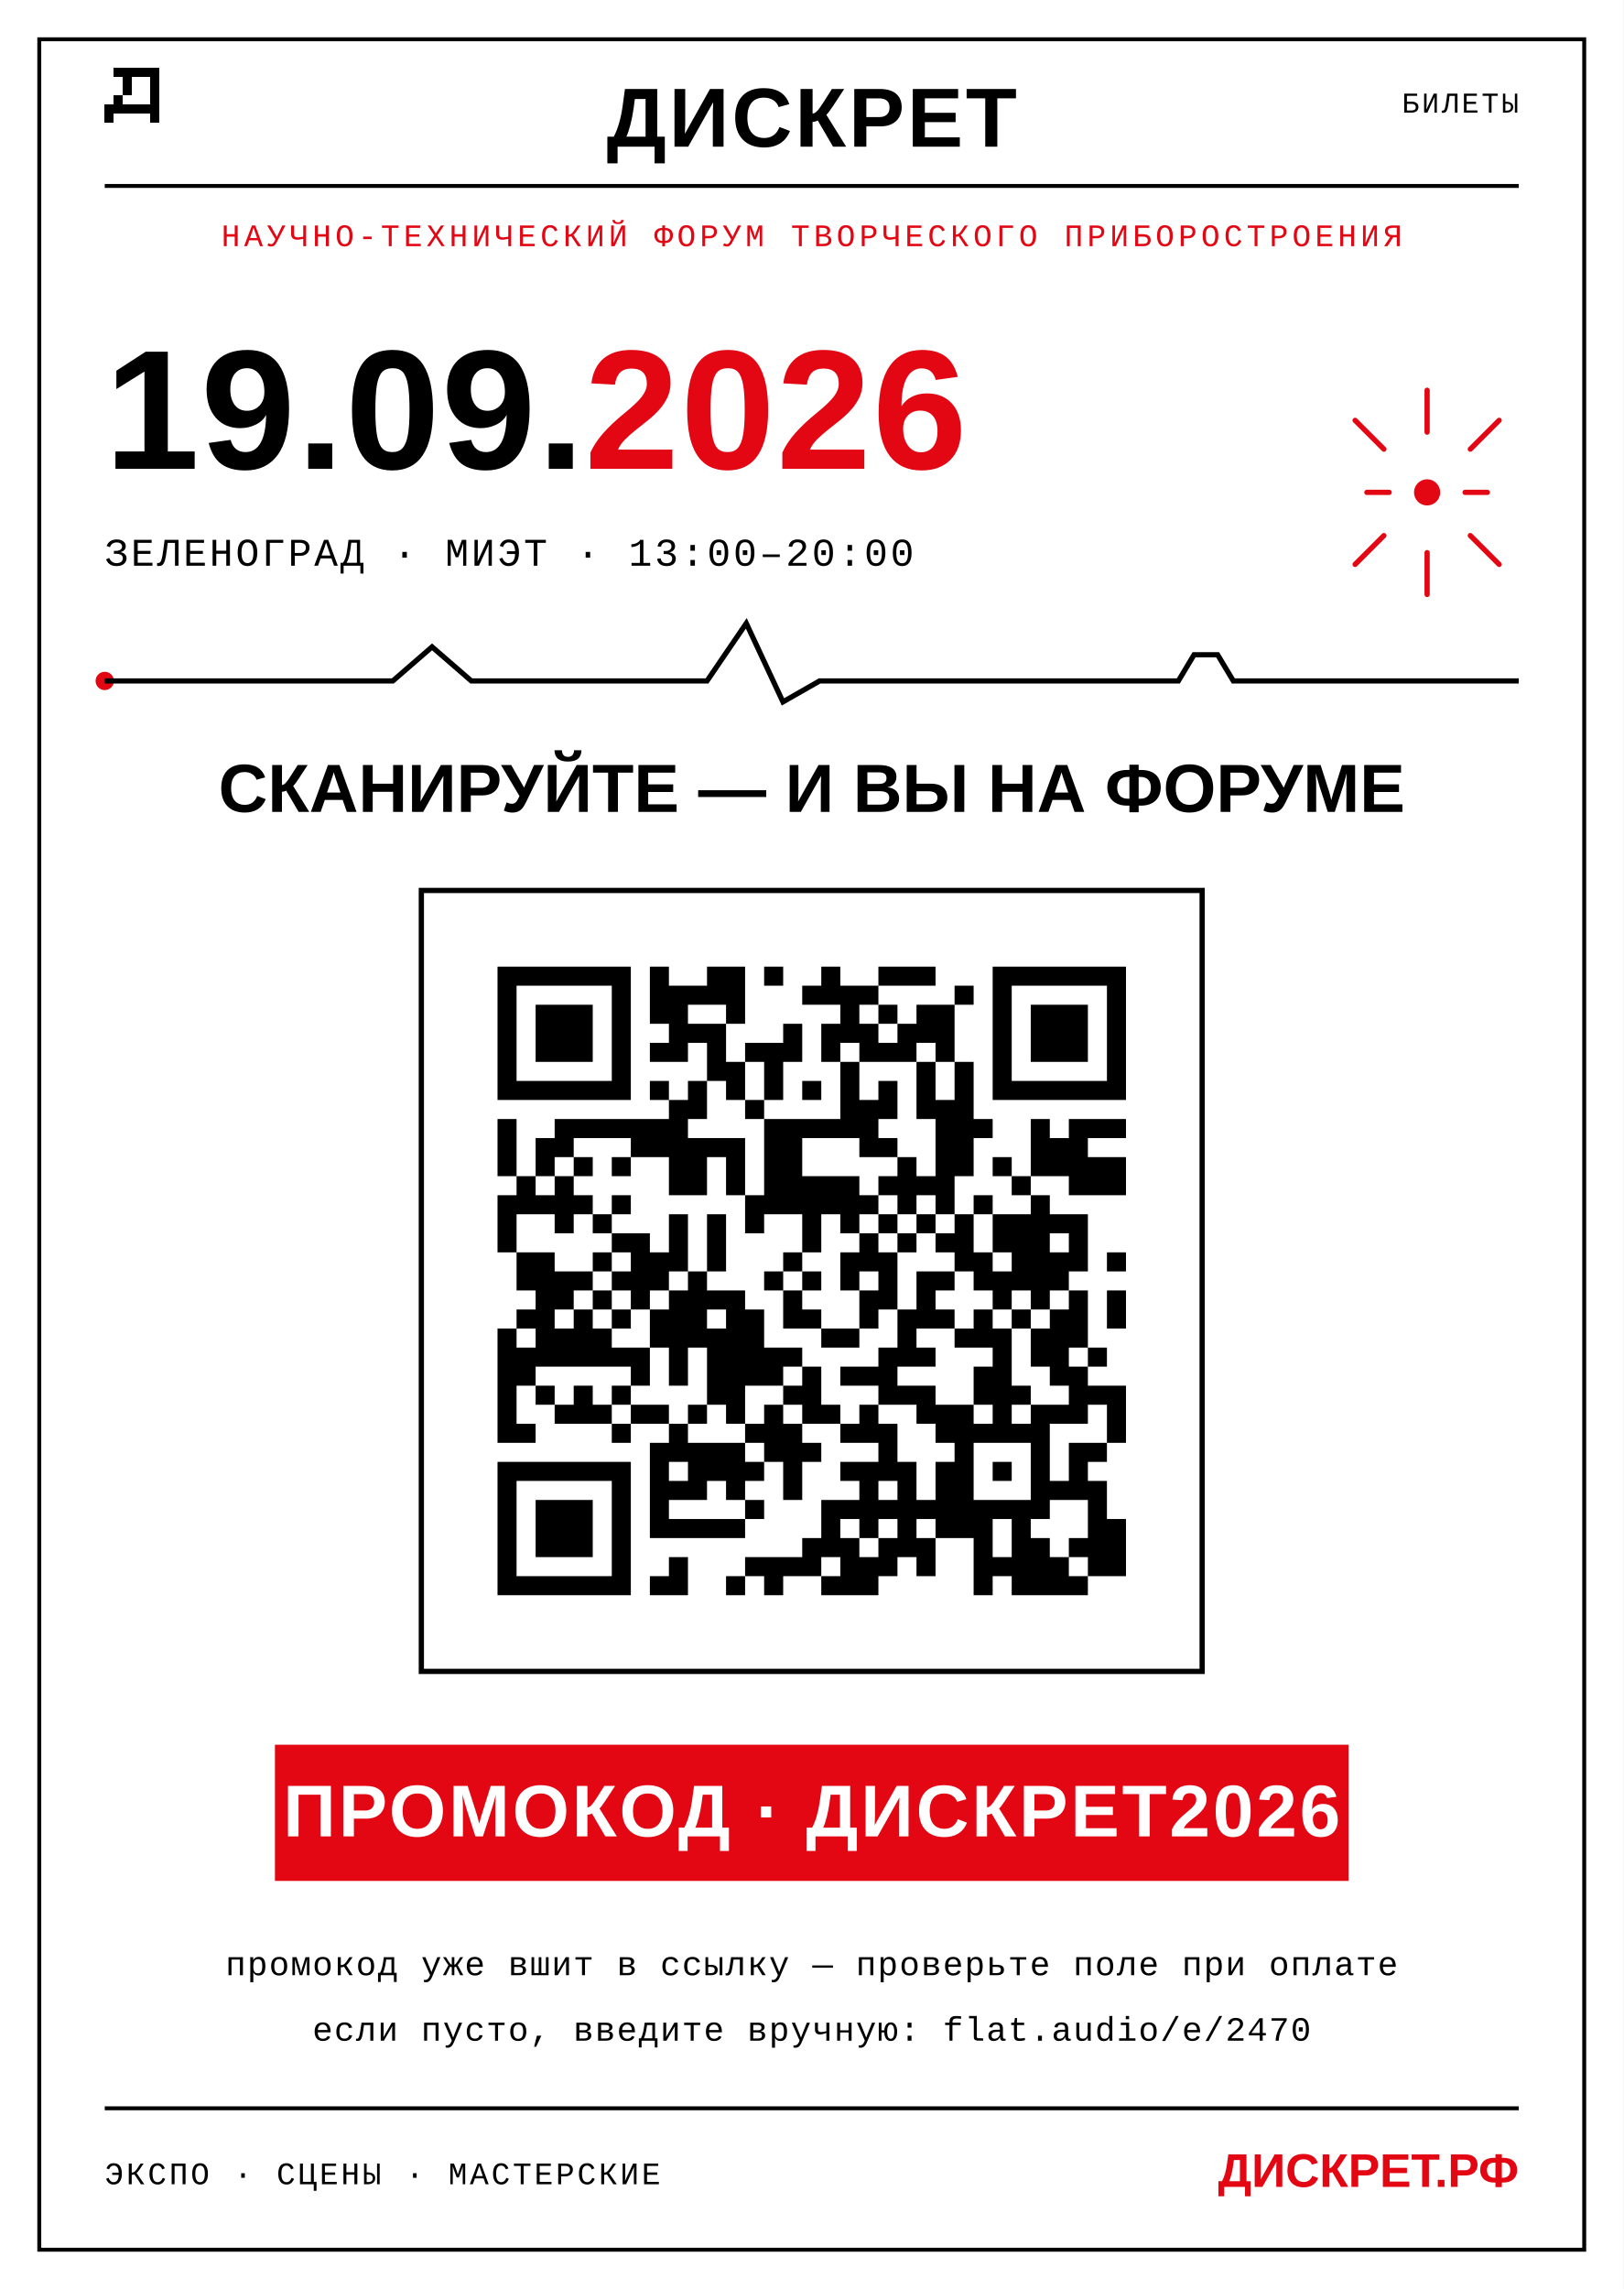
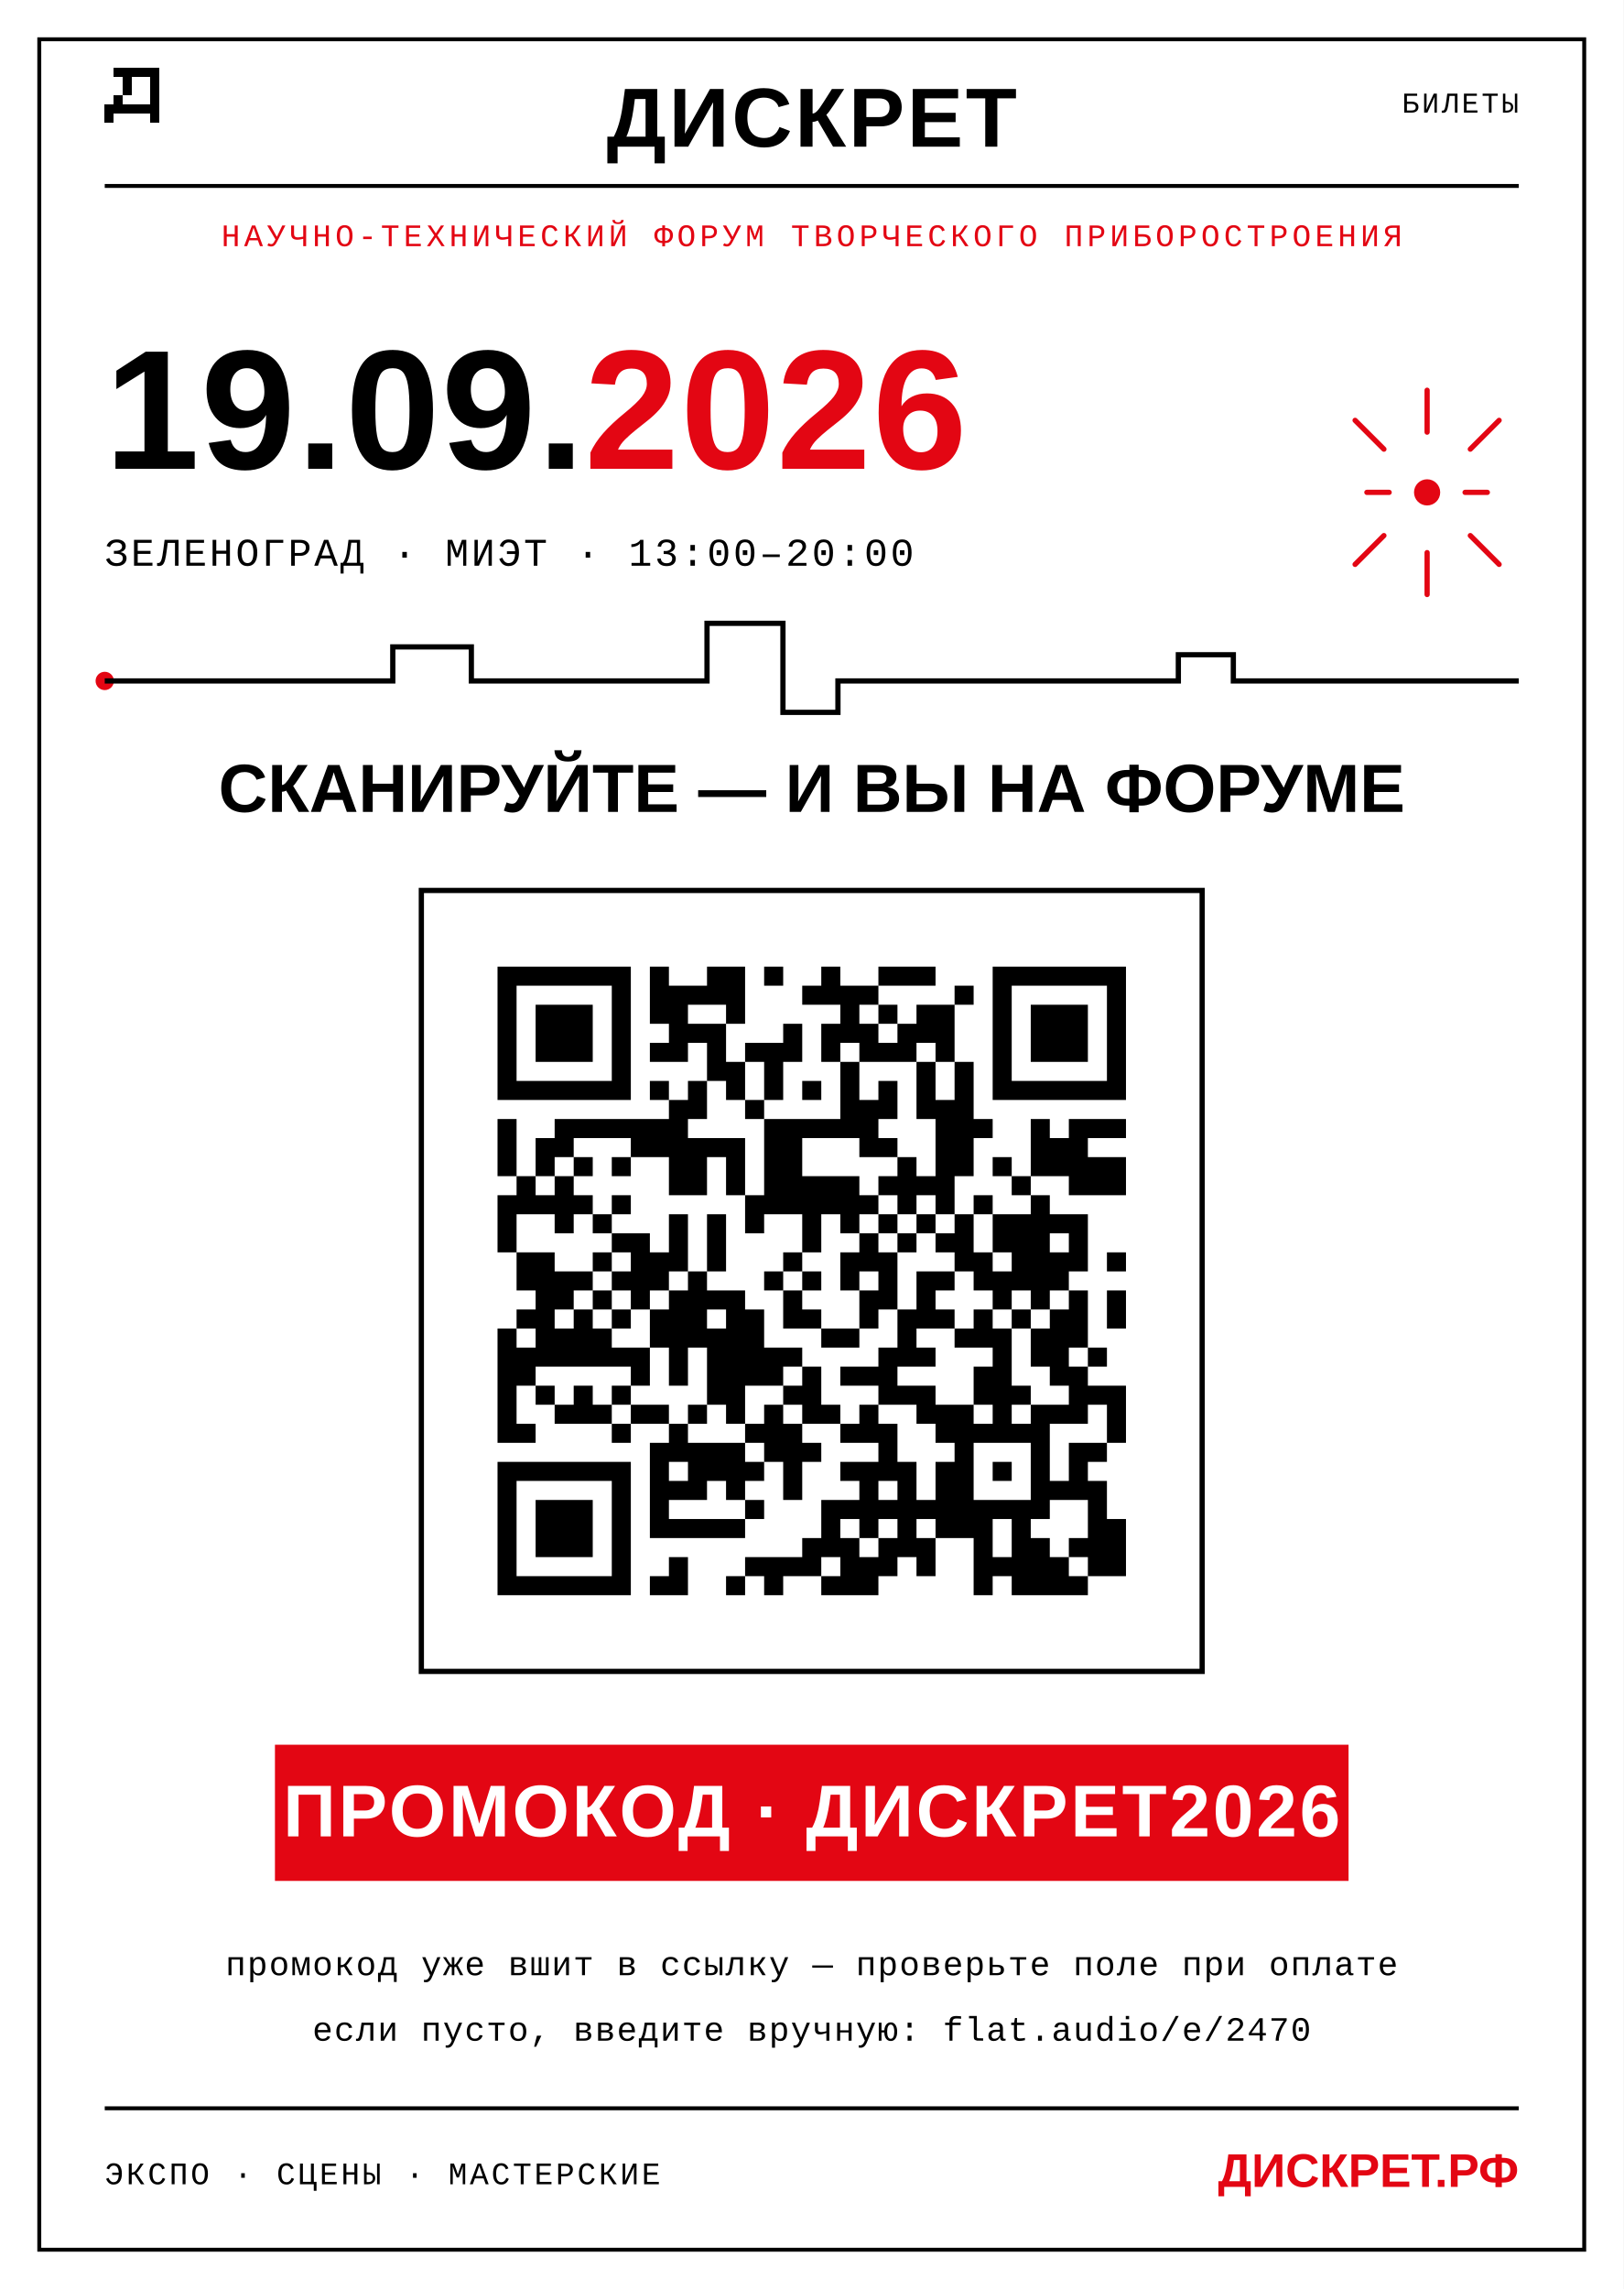
<svg xmlns="http://www.w3.org/2000/svg" width="1240" height="1748" viewBox="0 0 1240 1748" fill="none" font-family="'Arial Narrow','Helvetica Neue',Arial,sans-serif">
  <defs>
    <g id="logoD" shape-rendering="crispEdges" transform="scale(0.66667)">
      <rect x="10" y="0" width="2" height="12" />
      <rect x="2" y="0" width="8" height="2" />
      <rect x="4" y="2" width="2" height="4" />
      <rect x="2" y="6" width="2" height="2" />
      <rect x="0" y="8" width="12" height="2" />
      <rect x="0" y="10" width="2" height="2" />
    </g>
  </defs>
  <rect width="1240" height="1748" fill="#FFFFFF" />
  <rect x="30" y="30" width="1180" height="1688" fill="none" stroke="#000" stroke-width="3" />
  <use href="#logoD" fill="#000" transform="translate(80,52) scale(5.2)" />
  <text x="620" y="112" text-anchor="middle" font-weight="800" font-size="64" letter-spacing="2" fill="#000">ДИСКРЕТ</text>
  <text x="1160" y="86" text-anchor="end" font-family="'Courier New',monospace" font-size="22" letter-spacing="2" fill="#000">БИЛЕТЫ</text>
  <line x1="80" y1="142" x2="1160" y2="142" stroke="#000" stroke-width="3" />
  <text x="620" y="188" text-anchor="middle" font-family="'Courier New',monospace" font-size="24" letter-spacing="3" fill="#E30613">НАУЧНО-ТЕХНИЧЕСКИЙ ФОРУМ ТВОРЧЕСКОГО ПРИБОРОСТРОЕНИЯ</text>
  <text x="80" y="358" font-weight="800" font-size="130" letter-spacing="1" fill="#000">19.09.<tspan fill="#E30613">2026</tspan>
  </text>
  <text x="80" y="432" font-family="'Courier New',monospace" font-size="30" letter-spacing="2" fill="#000">ЗЕЛЕНОГРАД · МИЭТ · 13:00–20:00</text>
  <g stroke="#E30613" stroke-width="4" stroke-linecap="round">
    <line x1="1090" y1="330" x2="1090" y2="298" />
    <line x1="1090" y1="422" x2="1090" y2="454" />
    <line x1="1044" y1="376" x2="1061" y2="376" />
    <line x1="1119" y1="376" x2="1136" y2="376" />
    <line x1="1057" y1="343" x2="1035" y2="321" />
    <line x1="1123" y1="343" x2="1145" y2="321" />
    <line x1="1057" y1="409" x2="1035" y2="431" />
    <line x1="1123" y1="409" x2="1145" y2="431" />
  </g>
  <circle cx="1090" cy="376" r="10" fill="#E30613" />
  <circle cx="80" cy="520" r="7" fill="#E30613" />
-   <polyline points="80,520 300,520 330,494 360,520 540,520 570,476 598,536 626,520 900,520 912,500 930,500 942,520 1160,520" fill="none" stroke="#000" stroke-width="4" />
+   <polyline points="80,520 300,520 300,494 360,494 360,520 540,520 540,476 598,476 598,544 640,544 640,520 900,520 900,500 942,500 942,520 1160,520" fill="none" stroke="#000" stroke-width="4" />
  <text x="620" y="620" text-anchor="middle" font-weight="800" font-size="52" fill="#000">СКАНИРУЙТЕ — И ВЫ НА ФОРУМЕ</text>
  <rect x="321.818" y="680" width="596.364" height="596.364" fill="#fff" stroke="#000" stroke-width="4" />
  <g transform="translate(380,738.1818) scale(14.54545)">
    <path d="M0 0h1v1h-1zM1 0h1v1h-1zM2 0h1v1h-1zM3 0h1v1h-1zM4 0h1v1h-1zM5 0h1v1h-1zM6 0h1v1h-1zM8 0h1v1h-1zM11 0h1v1h-1zM12 0h1v1h-1zM14 0h1v1h-1zM17 0h1v1h-1zM20 0h1v1h-1zM21 0h1v1h-1zM22 0h1v1h-1zM26 0h1v1h-1zM27 0h1v1h-1zM28 0h1v1h-1zM29 0h1v1h-1zM30 0h1v1h-1zM31 0h1v1h-1zM32 0h1v1h-1zM0 1h1v1h-1zM6 1h1v1h-1zM8 1h1v1h-1zM9 1h1v1h-1zM10 1h1v1h-1zM11 1h1v1h-1zM12 1h1v1h-1zM16 1h1v1h-1zM17 1h1v1h-1zM18 1h1v1h-1zM19 1h1v1h-1zM24 1h1v1h-1zM26 1h1v1h-1zM32 1h1v1h-1zM0 2h1v1h-1zM2 2h1v1h-1zM3 2h1v1h-1zM4 2h1v1h-1zM6 2h1v1h-1zM8 2h1v1h-1zM9 2h1v1h-1zM12 2h1v1h-1zM18 2h1v1h-1zM20 2h1v1h-1zM22 2h1v1h-1zM23 2h1v1h-1zM26 2h1v1h-1zM28 2h1v1h-1zM29 2h1v1h-1zM30 2h1v1h-1zM32 2h1v1h-1zM0 3h1v1h-1zM2 3h1v1h-1zM3 3h1v1h-1zM4 3h1v1h-1zM6 3h1v1h-1zM9 3h1v1h-1zM10 3h1v1h-1zM11 3h1v1h-1zM15 3h1v1h-1zM17 3h1v1h-1zM18 3h1v1h-1zM19 3h1v1h-1zM21 3h1v1h-1zM22 3h1v1h-1zM23 3h1v1h-1zM26 3h1v1h-1zM28 3h1v1h-1zM29 3h1v1h-1zM30 3h1v1h-1zM32 3h1v1h-1zM0 4h1v1h-1zM2 4h1v1h-1zM3 4h1v1h-1zM4 4h1v1h-1zM6 4h1v1h-1zM8 4h1v1h-1zM9 4h1v1h-1zM11 4h1v1h-1zM13 4h1v1h-1zM14 4h1v1h-1zM15 4h1v1h-1zM17 4h1v1h-1zM19 4h1v1h-1zM20 4h1v1h-1zM21 4h1v1h-1zM23 4h1v1h-1zM26 4h1v1h-1zM28 4h1v1h-1zM29 4h1v1h-1zM30 4h1v1h-1zM32 4h1v1h-1zM0 5h1v1h-1zM6 5h1v1h-1zM11 5h1v1h-1zM12 5h1v1h-1zM14 5h1v1h-1zM18 5h1v1h-1zM22 5h1v1h-1zM24 5h1v1h-1zM26 5h1v1h-1zM32 5h1v1h-1zM0 6h1v1h-1zM1 6h1v1h-1zM2 6h1v1h-1zM3 6h1v1h-1zM4 6h1v1h-1zM5 6h1v1h-1zM6 6h1v1h-1zM8 6h1v1h-1zM10 6h1v1h-1zM12 6h1v1h-1zM14 6h1v1h-1zM16 6h1v1h-1zM18 6h1v1h-1zM20 6h1v1h-1zM22 6h1v1h-1zM24 6h1v1h-1zM26 6h1v1h-1zM27 6h1v1h-1zM28 6h1v1h-1zM29 6h1v1h-1zM30 6h1v1h-1zM31 6h1v1h-1zM32 6h1v1h-1zM9 7h1v1h-1zM10 7h1v1h-1zM13 7h1v1h-1zM18 7h1v1h-1zM19 7h1v1h-1zM20 7h1v1h-1zM22 7h1v1h-1zM23 7h1v1h-1zM24 7h1v1h-1zM0 8h1v1h-1zM3 8h1v1h-1zM4 8h1v1h-1zM5 8h1v1h-1zM6 8h1v1h-1zM7 8h1v1h-1zM8 8h1v1h-1zM9 8h1v1h-1zM14 8h1v1h-1zM15 8h1v1h-1zM16 8h1v1h-1zM17 8h1v1h-1zM18 8h1v1h-1zM19 8h1v1h-1zM23 8h1v1h-1zM24 8h1v1h-1zM25 8h1v1h-1zM28 8h1v1h-1zM30 8h1v1h-1zM31 8h1v1h-1zM32 8h1v1h-1zM0 9h1v1h-1zM2 9h1v1h-1zM3 9h1v1h-1zM7 9h1v1h-1zM8 9h1v1h-1zM9 9h1v1h-1zM10 9h1v1h-1zM11 9h1v1h-1zM12 9h1v1h-1zM14 9h1v1h-1zM15 9h1v1h-1zM19 9h1v1h-1zM20 9h1v1h-1zM23 9h1v1h-1zM24 9h1v1h-1zM28 9h1v1h-1zM29 9h1v1h-1zM30 9h1v1h-1zM0 10h1v1h-1zM2 10h1v1h-1zM4 10h1v1h-1zM6 10h1v1h-1zM9 10h1v1h-1zM10 10h1v1h-1zM12 10h1v1h-1zM14 10h1v1h-1zM15 10h1v1h-1zM21 10h1v1h-1zM23 10h1v1h-1zM24 10h1v1h-1zM26 10h1v1h-1zM28 10h1v1h-1zM29 10h1v1h-1zM30 10h1v1h-1zM31 10h1v1h-1zM32 10h1v1h-1zM1 11h1v1h-1zM3 11h1v1h-1zM9 11h1v1h-1zM10 11h1v1h-1zM12 11h1v1h-1zM14 11h1v1h-1zM15 11h1v1h-1zM16 11h1v1h-1zM17 11h1v1h-1zM18 11h1v1h-1zM20 11h1v1h-1zM21 11h1v1h-1zM22 11h1v1h-1zM23 11h1v1h-1zM27 11h1v1h-1zM30 11h1v1h-1zM31 11h1v1h-1zM32 11h1v1h-1zM0 12h1v1h-1zM1 12h1v1h-1zM2 12h1v1h-1zM3 12h1v1h-1zM4 12h1v1h-1zM6 12h1v1h-1zM13 12h1v1h-1zM14 12h1v1h-1zM15 12h1v1h-1zM16 12h1v1h-1zM17 12h1v1h-1zM18 12h1v1h-1zM19 12h1v1h-1zM21 12h1v1h-1zM23 12h1v1h-1zM25 12h1v1h-1zM28 12h1v1h-1zM0 13h1v1h-1zM3 13h1v1h-1zM5 13h1v1h-1zM9 13h1v1h-1zM11 13h1v1h-1zM13 13h1v1h-1zM16 13h1v1h-1zM18 13h1v1h-1zM20 13h1v1h-1zM22 13h1v1h-1zM24 13h1v1h-1zM26 13h1v1h-1zM27 13h1v1h-1zM28 13h1v1h-1zM29 13h1v1h-1zM30 13h1v1h-1zM0 14h1v1h-1zM6 14h1v1h-1zM7 14h1v1h-1zM9 14h1v1h-1zM11 14h1v1h-1zM16 14h1v1h-1zM19 14h1v1h-1zM21 14h1v1h-1zM23 14h1v1h-1zM24 14h1v1h-1zM26 14h1v1h-1zM27 14h1v1h-1zM28 14h1v1h-1zM30 14h1v1h-1zM1 15h1v1h-1zM2 15h1v1h-1zM5 15h1v1h-1zM7 15h1v1h-1zM8 15h1v1h-1zM9 15h1v1h-1zM11 15h1v1h-1zM15 15h1v1h-1zM18 15h1v1h-1zM19 15h1v1h-1zM20 15h1v1h-1zM24 15h1v1h-1zM25 15h1v1h-1zM27 15h1v1h-1zM28 15h1v1h-1zM29 15h1v1h-1zM30 15h1v1h-1zM32 15h1v1h-1zM1 16h1v1h-1zM2 16h1v1h-1zM3 16h1v1h-1zM4 16h1v1h-1zM6 16h1v1h-1zM7 16h1v1h-1zM8 16h1v1h-1zM10 16h1v1h-1zM14 16h1v1h-1zM16 16h1v1h-1zM18 16h1v1h-1zM20 16h1v1h-1zM22 16h1v1h-1zM23 16h1v1h-1zM25 16h1v1h-1zM26 16h1v1h-1zM27 16h1v1h-1zM28 16h1v1h-1zM29 16h1v1h-1zM2 17h1v1h-1zM3 17h1v1h-1zM5 17h1v1h-1zM7 17h1v1h-1zM9 17h1v1h-1zM10 17h1v1h-1zM11 17h1v1h-1zM12 17h1v1h-1zM15 17h1v1h-1zM19 17h1v1h-1zM20 17h1v1h-1zM22 17h1v1h-1zM26 17h1v1h-1zM28 17h1v1h-1zM30 17h1v1h-1zM32 17h1v1h-1zM1 18h1v1h-1zM2 18h1v1h-1zM4 18h1v1h-1zM6 18h1v1h-1zM8 18h1v1h-1zM9 18h1v1h-1zM10 18h1v1h-1zM12 18h1v1h-1zM13 18h1v1h-1zM15 18h1v1h-1zM16 18h1v1h-1zM19 18h1v1h-1zM21 18h1v1h-1zM22 18h1v1h-1zM23 18h1v1h-1zM25 18h1v1h-1zM27 18h1v1h-1zM29 18h1v1h-1zM30 18h1v1h-1zM32 18h1v1h-1zM0 19h1v1h-1zM2 19h1v1h-1zM3 19h1v1h-1zM4 19h1v1h-1zM5 19h1v1h-1zM8 19h1v1h-1zM9 19h1v1h-1zM10 19h1v1h-1zM11 19h1v1h-1zM12 19h1v1h-1zM13 19h1v1h-1zM17 19h1v1h-1zM18 19h1v1h-1zM21 19h1v1h-1zM24 19h1v1h-1zM25 19h1v1h-1zM26 19h1v1h-1zM28 19h1v1h-1zM29 19h1v1h-1zM30 19h1v1h-1zM0 20h1v1h-1zM1 20h1v1h-1zM2 20h1v1h-1zM3 20h1v1h-1zM4 20h1v1h-1zM5 20h1v1h-1zM6 20h1v1h-1zM7 20h1v1h-1zM9 20h1v1h-1zM11 20h1v1h-1zM12 20h1v1h-1zM13 20h1v1h-1zM14 20h1v1h-1zM15 20h1v1h-1zM20 20h1v1h-1zM21 20h1v1h-1zM22 20h1v1h-1zM26 20h1v1h-1zM28 20h1v1h-1zM29 20h1v1h-1zM31 20h1v1h-1zM0 21h1v1h-1zM1 21h1v1h-1zM7 21h1v1h-1zM9 21h1v1h-1zM11 21h1v1h-1zM12 21h1v1h-1zM13 21h1v1h-1zM14 21h1v1h-1zM16 21h1v1h-1zM18 21h1v1h-1zM19 21h1v1h-1zM20 21h1v1h-1zM25 21h1v1h-1zM26 21h1v1h-1zM29 21h1v1h-1zM30 21h1v1h-1zM0 22h1v1h-1zM2 22h1v1h-1zM4 22h1v1h-1zM6 22h1v1h-1zM11 22h1v1h-1zM12 22h1v1h-1zM15 22h1v1h-1zM16 22h1v1h-1zM20 22h1v1h-1zM21 22h1v1h-1zM22 22h1v1h-1zM25 22h1v1h-1zM26 22h1v1h-1zM27 22h1v1h-1zM30 22h1v1h-1zM31 22h1v1h-1zM32 22h1v1h-1zM0 23h1v1h-1zM3 23h1v1h-1zM4 23h1v1h-1zM5 23h1v1h-1zM7 23h1v1h-1zM8 23h1v1h-1zM10 23h1v1h-1zM12 23h1v1h-1zM14 23h1v1h-1zM16 23h1v1h-1zM17 23h1v1h-1zM19 23h1v1h-1zM22 23h1v1h-1zM23 23h1v1h-1zM24 23h1v1h-1zM26 23h1v1h-1zM28 23h1v1h-1zM29 23h1v1h-1zM30 23h1v1h-1zM32 23h1v1h-1zM0 24h1v1h-1zM1 24h1v1h-1zM6 24h1v1h-1zM9 24h1v1h-1zM13 24h1v1h-1zM14 24h1v1h-1zM15 24h1v1h-1zM18 24h1v1h-1zM19 24h1v1h-1zM20 24h1v1h-1zM23 24h1v1h-1zM24 24h1v1h-1zM25 24h1v1h-1zM26 24h1v1h-1zM27 24h1v1h-1zM28 24h1v1h-1zM32 24h1v1h-1zM8 25h1v1h-1zM9 25h1v1h-1zM10 25h1v1h-1zM11 25h1v1h-1zM12 25h1v1h-1zM14 25h1v1h-1zM15 25h1v1h-1zM16 25h1v1h-1zM20 25h1v1h-1zM24 25h1v1h-1zM28 25h1v1h-1zM30 25h1v1h-1zM31 25h1v1h-1zM0 26h1v1h-1zM1 26h1v1h-1zM2 26h1v1h-1zM3 26h1v1h-1zM4 26h1v1h-1zM5 26h1v1h-1zM6 26h1v1h-1zM8 26h1v1h-1zM10 26h1v1h-1zM11 26h1v1h-1zM12 26h1v1h-1zM13 26h1v1h-1zM15 26h1v1h-1zM18 26h1v1h-1zM19 26h1v1h-1zM20 26h1v1h-1zM21 26h1v1h-1zM23 26h1v1h-1zM24 26h1v1h-1zM26 26h1v1h-1zM28 26h1v1h-1zM30 26h1v1h-1zM0 27h1v1h-1zM6 27h1v1h-1zM8 27h1v1h-1zM9 27h1v1h-1zM10 27h1v1h-1zM12 27h1v1h-1zM15 27h1v1h-1zM19 27h1v1h-1zM21 27h1v1h-1zM23 27h1v1h-1zM24 27h1v1h-1zM28 27h1v1h-1zM29 27h1v1h-1zM30 27h1v1h-1zM31 27h1v1h-1zM0 28h1v1h-1zM2 28h1v1h-1zM3 28h1v1h-1zM4 28h1v1h-1zM6 28h1v1h-1zM8 28h1v1h-1zM13 28h1v1h-1zM17 28h1v1h-1zM18 28h1v1h-1zM19 28h1v1h-1zM20 28h1v1h-1zM21 28h1v1h-1zM22 28h1v1h-1zM23 28h1v1h-1zM24 28h1v1h-1zM25 28h1v1h-1zM26 28h1v1h-1zM27 28h1v1h-1zM28 28h1v1h-1zM31 28h1v1h-1zM0 29h1v1h-1zM2 29h1v1h-1zM3 29h1v1h-1zM4 29h1v1h-1zM6 29h1v1h-1zM8 29h1v1h-1zM9 29h1v1h-1zM10 29h1v1h-1zM11 29h1v1h-1zM12 29h1v1h-1zM17 29h1v1h-1zM19 29h1v1h-1zM21 29h1v1h-1zM23 29h1v1h-1zM24 29h1v1h-1zM25 29h1v1h-1zM27 29h1v1h-1zM31 29h1v1h-1zM32 29h1v1h-1zM0 30h1v1h-1zM2 30h1v1h-1zM3 30h1v1h-1zM4 30h1v1h-1zM6 30h1v1h-1zM16 30h1v1h-1zM17 30h1v1h-1zM18 30h1v1h-1zM20 30h1v1h-1zM21 30h1v1h-1zM22 30h1v1h-1zM25 30h1v1h-1zM27 30h1v1h-1zM28 30h1v1h-1zM30 30h1v1h-1zM31 30h1v1h-1zM32 30h1v1h-1zM0 31h1v1h-1zM6 31h1v1h-1zM9 31h1v1h-1zM13 31h1v1h-1zM14 31h1v1h-1zM15 31h1v1h-1zM16 31h1v1h-1zM18 31h1v1h-1zM19 31h1v1h-1zM20 31h1v1h-1zM22 31h1v1h-1zM25 31h1v1h-1zM26 31h1v1h-1zM27 31h1v1h-1zM28 31h1v1h-1zM29 31h1v1h-1zM31 31h1v1h-1zM32 31h1v1h-1zM0 32h1v1h-1zM1 32h1v1h-1zM2 32h1v1h-1zM3 32h1v1h-1zM4 32h1v1h-1zM5 32h1v1h-1zM6 32h1v1h-1zM8 32h1v1h-1zM9 32h1v1h-1zM12 32h1v1h-1zM14 32h1v1h-1zM17 32h1v1h-1zM18 32h1v1h-1zM19 32h1v1h-1zM25 32h1v1h-1zM27 32h1v1h-1zM28 32h1v1h-1zM29 32h1v1h-1zM30 32h1v1h-1z" fill="#000" />
  </g>
  <rect x="210" y="1332.364" width="820" height="104" fill="#E30613" />
  <text x="620" y="1402.364" text-anchor="middle" font-weight="800" font-size="56" letter-spacing="2" fill="#fff">ПРОМОКОД · ДИСКРЕТ2026</text>
  <text x="620" y="1508.364" text-anchor="middle" font-family="'Courier New',monospace" font-size="26" letter-spacing="1" fill="#000">промокод уже вшит в ссылку — проверьте поле при оплате</text>
  <text x="620" y="1558.364" text-anchor="middle" font-family="'Courier New',monospace" font-size="26" letter-spacing="1" fill="#000">если пусто, введите вручную: flat.audio/e/2470</text>
  <line x1="80" y1="1610" x2="1160" y2="1610" stroke="#000" stroke-width="3" />
  <text x="80" y="1668" font-family="'Courier New',monospace" font-size="24" letter-spacing="2" fill="#000">ЭКСПО · СЦЕНЫ · МАСТЕРСКИЕ</text>
  <text x="1160" y="1670" text-anchor="end" font-weight="800" font-size="36" fill="#E30613">ДИСКРЕТ.РФ</text>
</svg>
